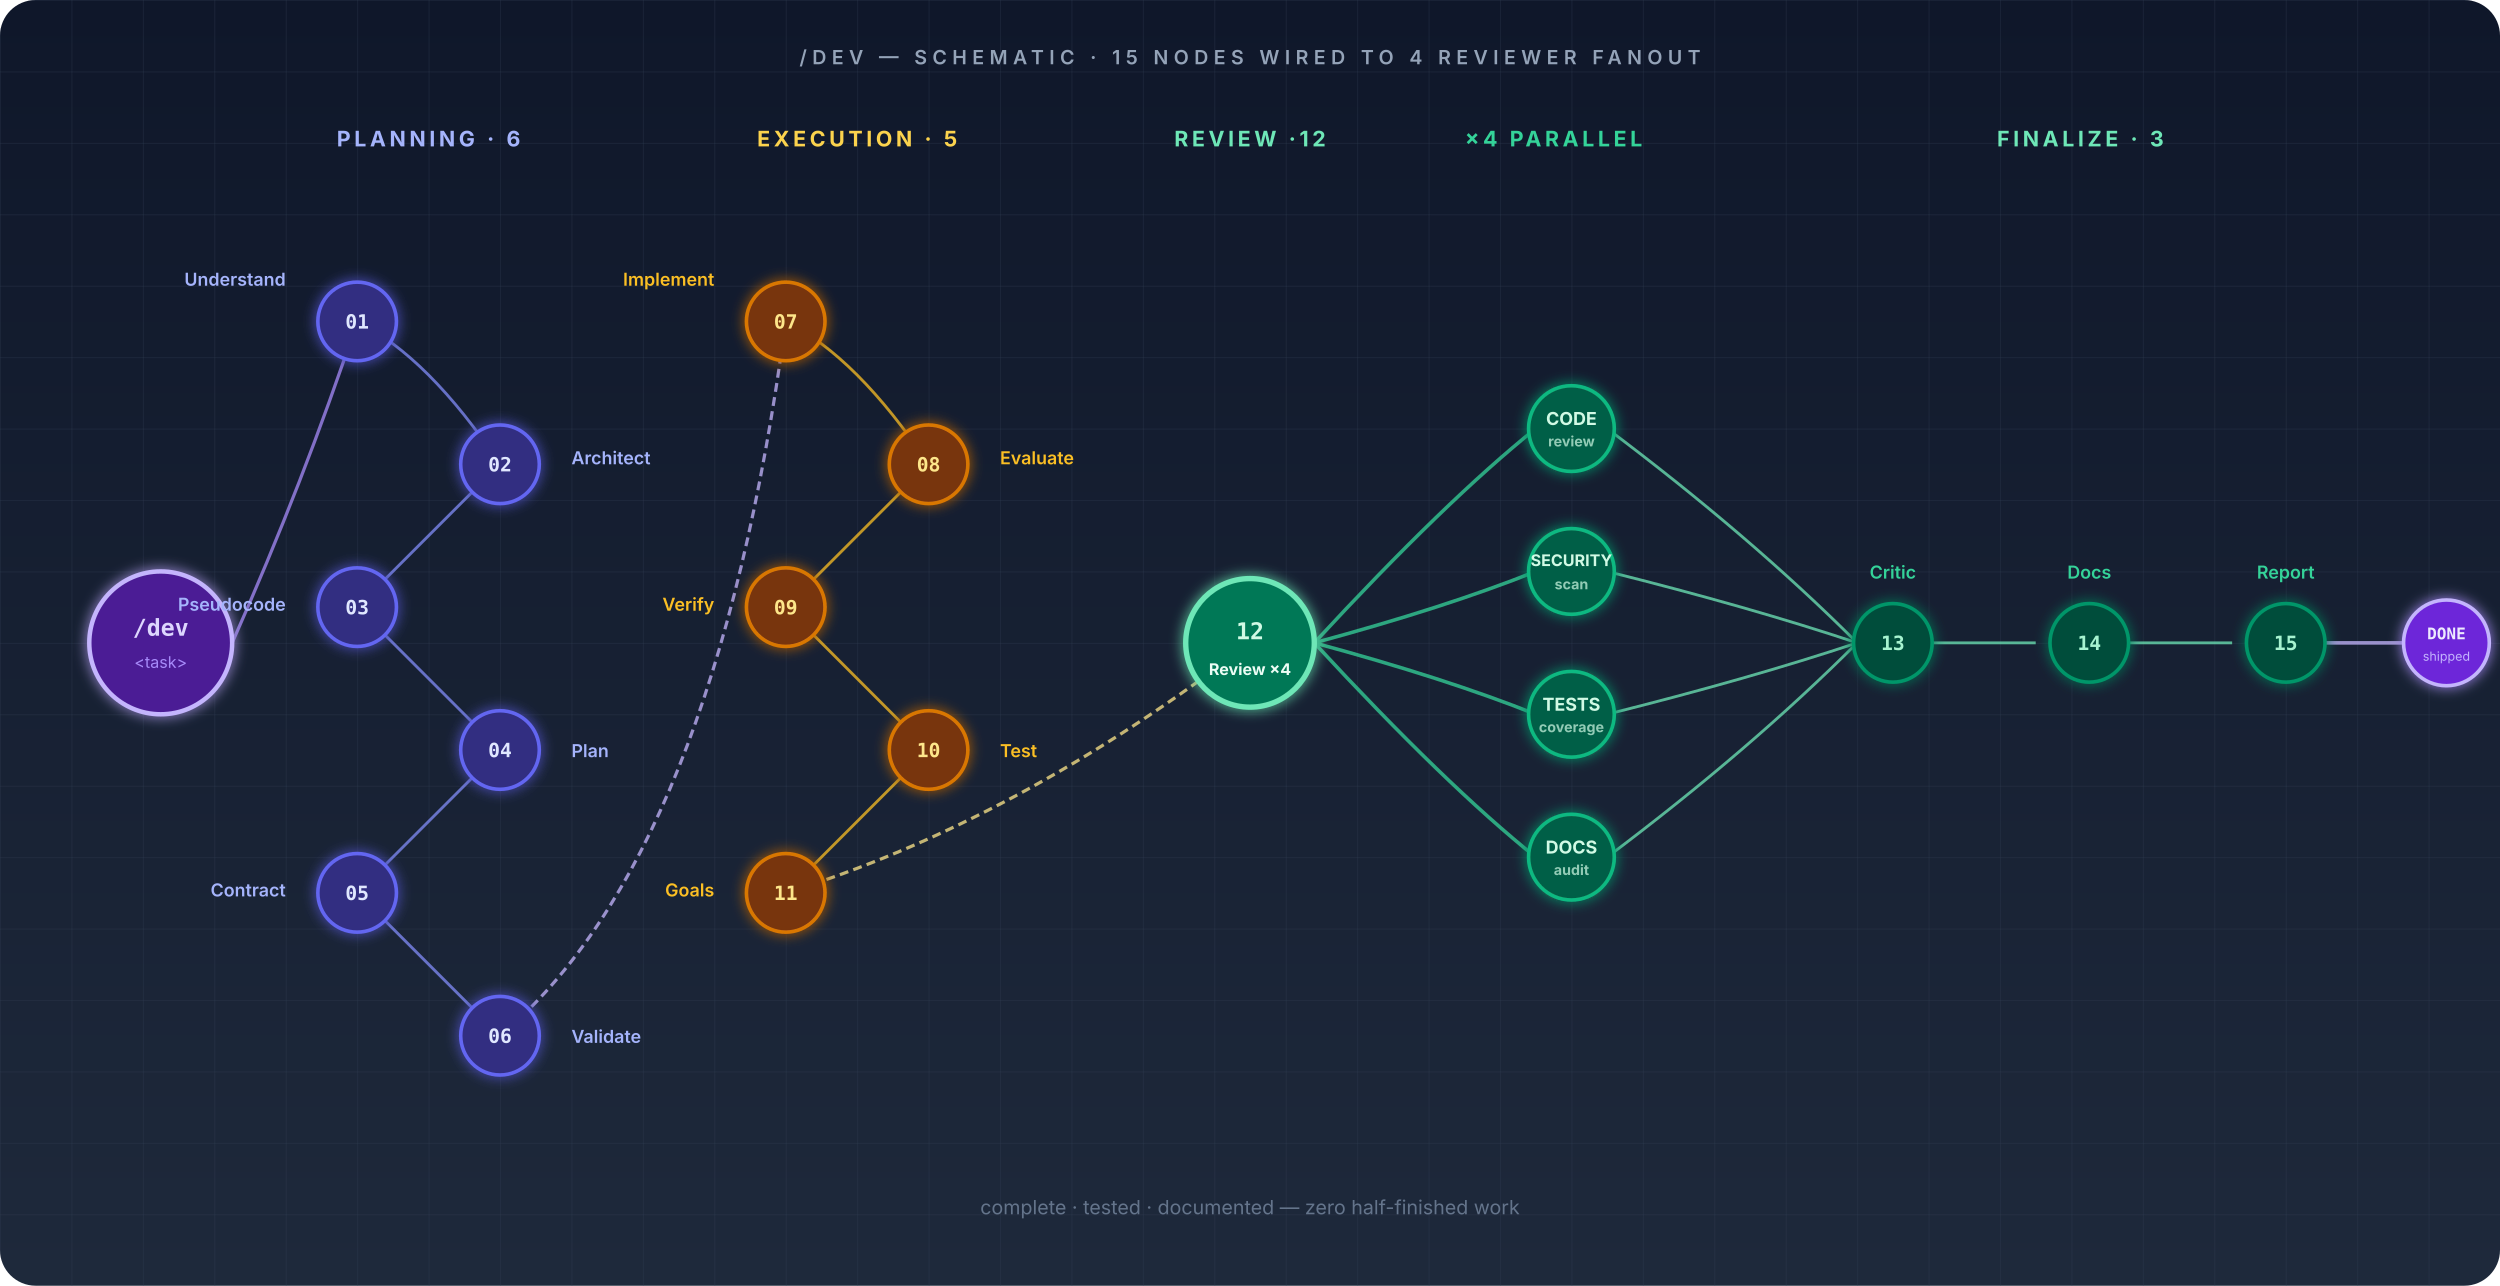
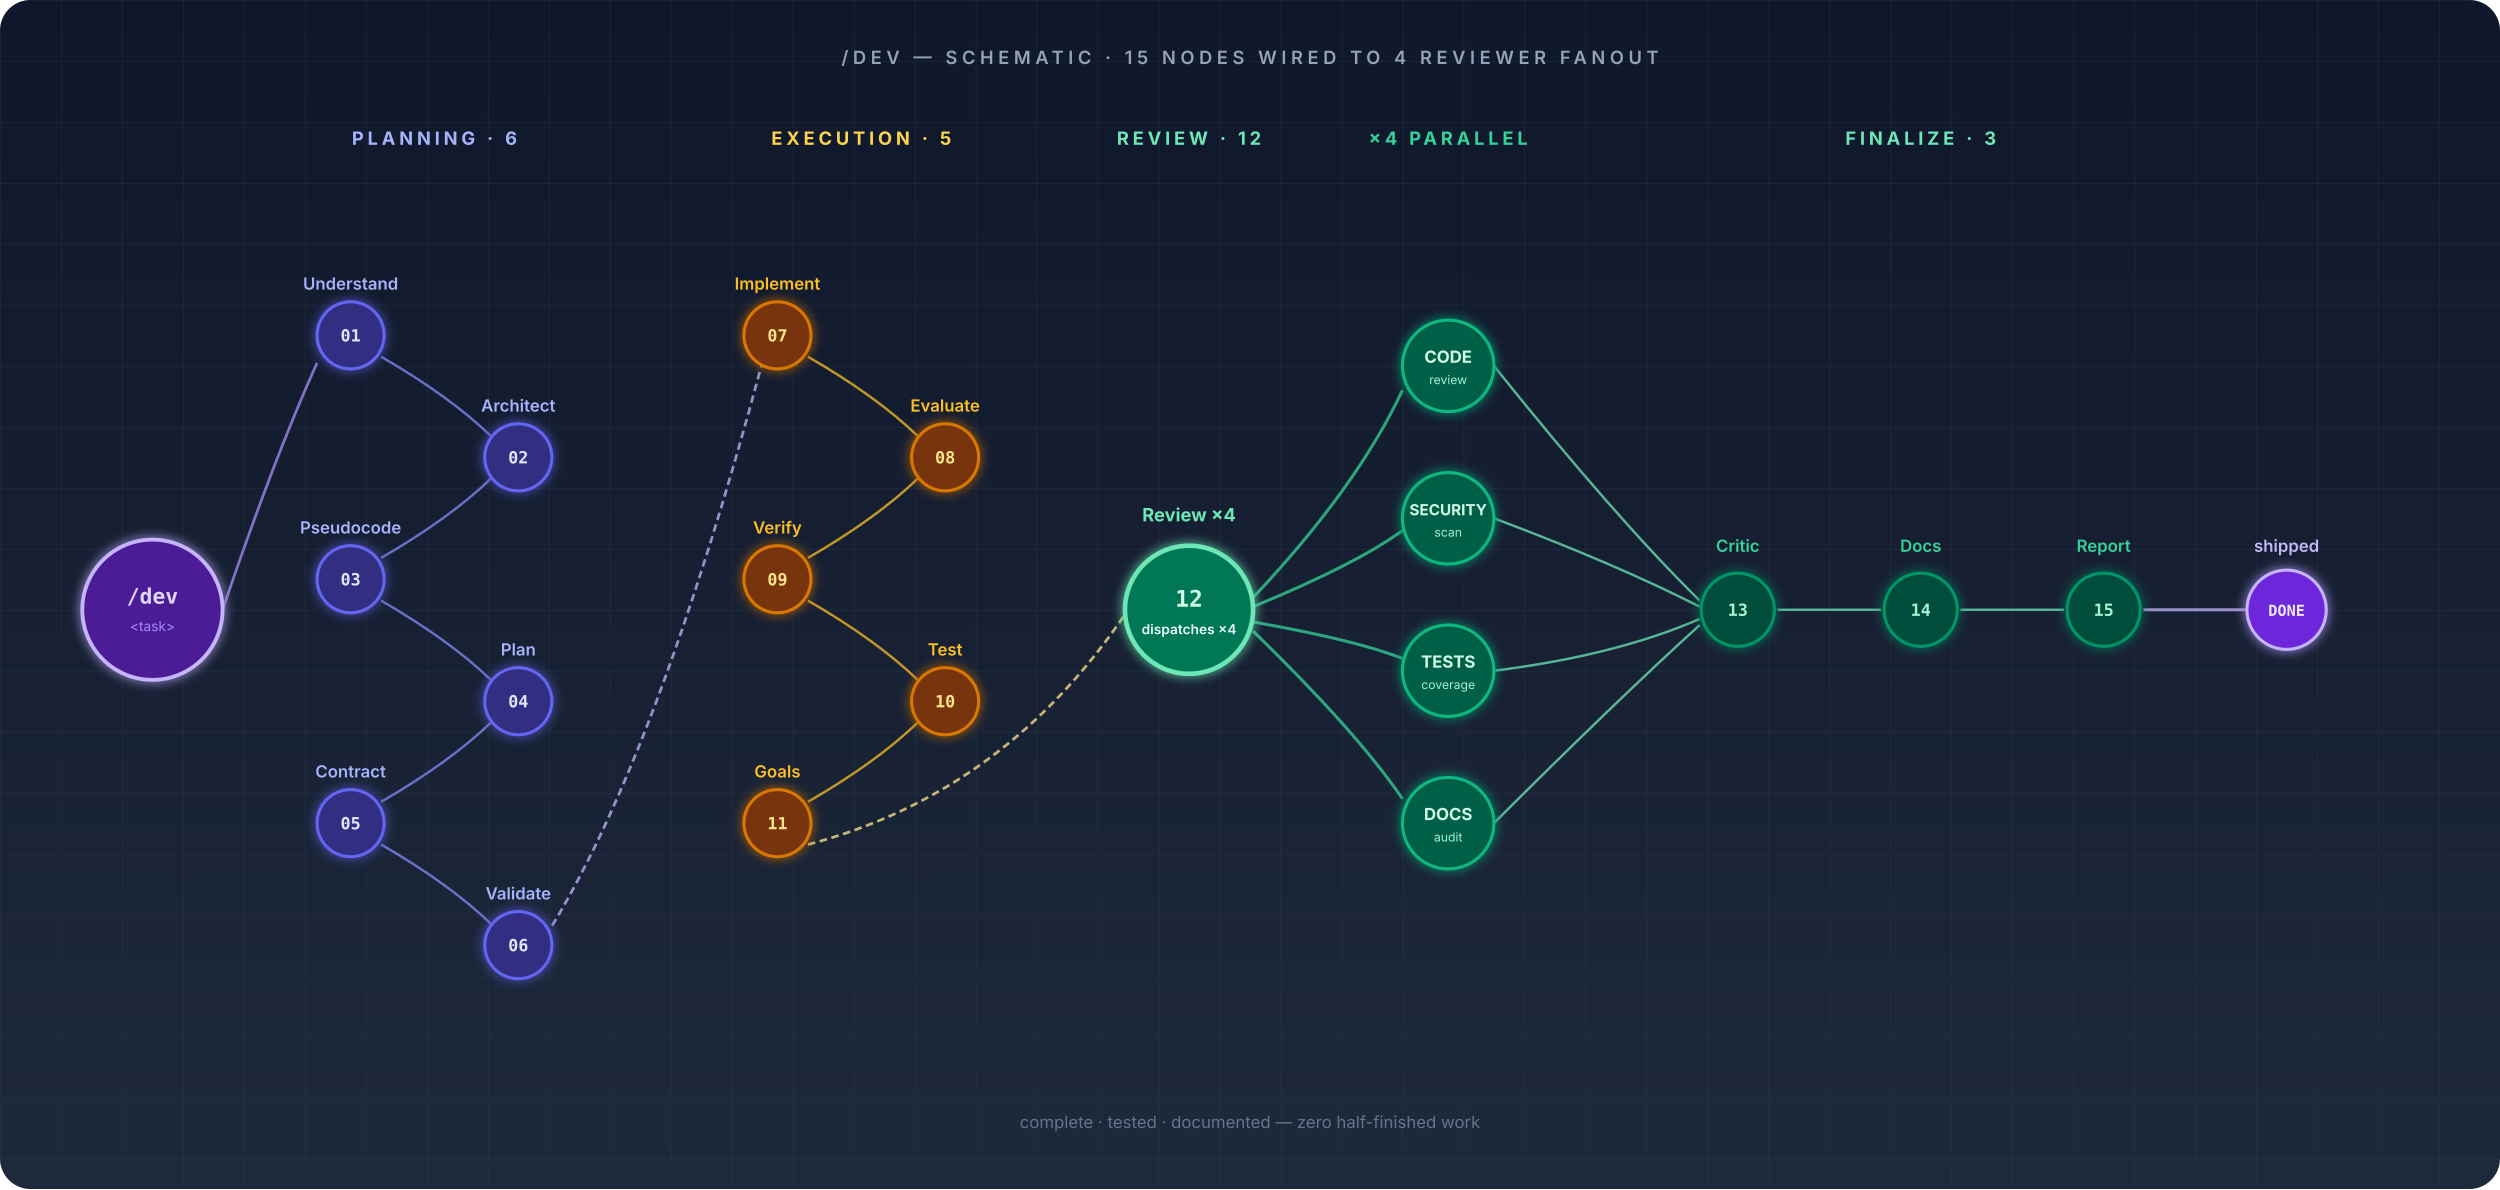
- <svg xmlns="http://www.w3.org/2000/svg" width="1400" height="720" viewBox="0 0 1400 720" role="img" aria-label="/dev node graph — sequential dataflow with 4-reviewer fanout, clean bezier edges">
+ <svg xmlns="http://www.w3.org/2000/svg" width="1640" height="780" viewBox="0 0 1640 780" role="img" aria-label="/dev node graph — sequential dataflow with 4-reviewer fanout, labels above each node">
  <defs>
    <filter id="glow" x="-50%" y="-50%" width="200%" height="200%">
      <feGaussianBlur stdDeviation="3.5" result="blur" />
      <feMerge>
        <feMergeNode in="blur" />
        <feMergeNode in="SourceGraphic" />
      </feMerge>
    </filter>
    <linearGradient id="bg" x1="0" y1="0" x2="0" y2="1">
      <stop offset="0%" stop-color="#0f172a" />
      <stop offset="100%" stop-color="#1e293b" />
    </linearGradient>
    <pattern id="grid" width="40" height="40" patternUnits="userSpaceOnUse">
      <path d="M 40 0 L 0 0 0 40" fill="none" stroke="#334155" stroke-width="0.3" />
    </pattern>
  </defs>
-   <rect width="1400" height="720" rx="20" fill="url(#bg)" />
-   <rect width="1400" height="720" rx="20" fill="url(#grid)" />
-   <text x="700" y="36" text-anchor="middle" font-family="-apple-system,sans-serif" font-size="11" font-weight="600" fill="#94a3b8" letter-spacing="3">/DEV — SCHEMATIC · 15 NODES WIRED TO 4 REVIEWER FANOUT</text>
-   <text x="240" y="82" text-anchor="middle" font-family="-apple-system,sans-serif" font-size="12" font-weight="700" fill="#a5b4fc" letter-spacing="2">PLANNING · 6</text>
-   <text x="480" y="82" text-anchor="middle" font-family="-apple-system,sans-serif" font-size="12" font-weight="700" fill="#fcd34d" letter-spacing="2">EXECUTION · 5</text>
-   <text x="700" y="82" text-anchor="middle" font-family="-apple-system,sans-serif" font-size="12" font-weight="700" fill="#6ee7b7" letter-spacing="2">REVIEW ·12</text>
-   <text x="870" y="82" text-anchor="middle" font-family="-apple-system,sans-serif" font-size="12" font-weight="700" fill="#34d399" letter-spacing="2">×4 PARALLEL</text>
-   <text x="1165" y="82" text-anchor="middle" font-family="-apple-system,sans-serif" font-size="12" font-weight="700" fill="#6ee7b7" letter-spacing="2">FINALIZE · 3</text>
+   <rect width="1640" height="780" rx="20" fill="url(#bg)" />
+   <rect width="1640" height="780" rx="20" fill="url(#grid)" />
+   <text x="820" y="42" text-anchor="middle" font-family="-apple-system,BlinkMacSystemFont,'Segoe UI',sans-serif" font-size="12" font-weight="600" fill="#94a3b8" letter-spacing="3">/DEV — SCHEMATIC · 15 NODES WIRED TO 4 REVIEWER FANOUT</text>
+   <text x="285" y="95" text-anchor="middle" font-family="-apple-system,sans-serif" font-size="12" font-weight="700" fill="#a5b4fc" letter-spacing="2.5">PLANNING · 6</text>
+   <text x="565" y="95" text-anchor="middle" font-family="-apple-system,sans-serif" font-size="12" font-weight="700" fill="#fcd34d" letter-spacing="2.5">EXECUTION · 5</text>
+   <text x="780" y="95" text-anchor="middle" font-family="-apple-system,sans-serif" font-size="12" font-weight="700" fill="#6ee7b7" letter-spacing="2.5">REVIEW · 12</text>
+   <text x="950" y="95" text-anchor="middle" font-family="-apple-system,sans-serif" font-size="12" font-weight="700" fill="#34d399" letter-spacing="2.5">×4 PARALLEL</text>
+   <text x="1260" y="95" text-anchor="middle" font-family="-apple-system,sans-serif" font-size="12" font-weight="700" fill="#6ee7b7" letter-spacing="2.5">FINALIZE · 3</text>
  <g fill="none" opacity="0.75">
-     <path d="M 130 360 Q 170 270 200 180" stroke="#a78bfa" stroke-width="1.8" />
+     <path d="M 146 400 Q 180 300 208 238" stroke="#a78bfa" stroke-width="1.8" />
    <g stroke="#818cf8" stroke-width="1.6">
-       <path d="M 200 180 Q 240 200 280 260" />
-       <path d="M 280 260 Q 240 300 200 340" />
-       <path d="M 200 340 Q 240 380 280 420" />
-       <path d="M 280 420 Q 240 460 200 500" />
-       <path d="M 200 500 Q 240 540 280 580" />
+       <path d="M 250 234 Q 295 260 322 286" />
+       <path d="M 322 314 Q 295 340 250 366" />
+       <path d="M 250 394 Q 295 420 322 446" />
+       <path d="M 322 474 Q 295 500 250 526" />
+       <path d="M 250 554 Q 295 580 322 606" />
    </g>
-     <path d="M 280 580 Q 400 480 440 180" stroke="#c4b5fd" stroke-width="1.8" stroke-dasharray="5,3" />
+     <path d="M 358 614 Q 430 500 500 238" stroke="#c4b5fd" stroke-width="1.8" stroke-dasharray="5,3" />
    <g stroke="#fbbf24" stroke-width="1.6">
-       <path d="M 440 180 Q 480 200 520 260" />
-       <path d="M 520 260 Q 480 300 440 340" />
-       <path d="M 440 340 Q 480 380 520 420" />
-       <path d="M 520 420 Q 480 460 440 500" />
+       <path d="M 530 234 Q 575 260 602 286" />
+       <path d="M 602 314 Q 575 340 530 366" />
+       <path d="M 530 394 Q 575 420 602 446" />
+       <path d="M 602 474 Q 575 500 530 526" />
    </g>
-     <path d="M 440 500 Q 570 460 700 360" stroke="#fde68a" stroke-width="1.8" stroke-dasharray="5,3" />
+     <path d="M 530 554 Q 660 520 740 400" stroke="#fde68a" stroke-width="1.8" stroke-dasharray="5,3" />
    <g stroke="#34d399" stroke-width="2">
-       <path d="M 736 360 Q 810 280 860 240" />
-       <path d="M 736 360 Q 810 340 860 320" />
-       <path d="M 736 360 Q 810 380 860 400" />
-       <path d="M 736 360 Q 810 440 860 480" />
+       <path d="M 822 392 Q 890 320 920 256" />
+       <path d="M 822 398 Q 890 370 920 348" />
+       <path d="M 822 408 Q 890 420 920 432" />
+       <path d="M 822 414 Q 890 480 920 524" />
    </g>
    <g stroke="#6ee7b7" stroke-width="1.6">
-       <path d="M 900 240 Q 980 300 1040 360" />
-       <path d="M 900 320 Q 980 340 1040 360" />
-       <path d="M 900 400 Q 980 380 1040 360" />
-       <path d="M 900 480 Q 980 420 1040 360" />
+       <path d="M 980 240 Q 1060 340 1115 394" />
+       <path d="M 980 340 Q 1060 370 1115 398" />
+       <path d="M 980 440 Q 1060 430 1115 406" />
+       <path d="M 980 540 Q 1060 460 1115 410" />
    </g>
    <g stroke="#6ee7b7" stroke-width="1.6">
-       <path d="M 1080 360 L 1140 360" />
-       <path d="M 1190 360 L 1250 360" />
+       <path d="M 1166 400 L 1234 400" />
+       <path d="M 1286 400 L 1354 400" />
    </g>
-     <path d="M 1300 360 Q 1345 360 1370 360" stroke="#c4b5fd" stroke-width="2" />
+     <path d="M 1406 400 Q 1450 400 1474 400" stroke="#c4b5fd" stroke-width="2" />
  </g>
-   <circle cx="90" cy="360" r="40" fill="#4c1d95" stroke="#c4b5fd" stroke-width="2.5" filter="url(#glow)" />
-   <text x="90" y="356" text-anchor="middle" font-family="'SF Mono',monospace" font-size="13" font-weight="700" fill="#ddd6fe">/dev</text>
-   <text x="90" y="374" text-anchor="middle" font-family="-apple-system,sans-serif" font-size="9" fill="#a78bfa">&lt;task&gt;</text>
-   <g font-family="'SF Mono',monospace" font-size="11" font-weight="700">
-     <circle cx="200" cy="180" r="22" fill="#312e81" stroke="#6366f1" stroke-width="2" filter="url(#glow)" />
-     <text x="200" y="184" text-anchor="middle" fill="#e0e7ff">01</text>
-     <text x="160" y="160" text-anchor="end" font-family="-apple-system,sans-serif" font-size="10" fill="#a5b4fc" font-weight="600">Understand</text>
-     <circle cx="280" cy="260" r="22" fill="#312e81" stroke="#6366f1" stroke-width="2" filter="url(#glow)" />
-     <text x="280" y="264" text-anchor="middle" fill="#e0e7ff">02</text>
-     <text x="320" y="260" font-family="-apple-system,sans-serif" font-size="10" fill="#a5b4fc" font-weight="600">Architect</text>
-     <circle cx="200" cy="340" r="22" fill="#312e81" stroke="#6366f1" stroke-width="2" filter="url(#glow)" />
-     <text x="200" y="344" text-anchor="middle" fill="#e0e7ff">03</text>
-     <text x="160" y="342" text-anchor="end" font-family="-apple-system,sans-serif" font-size="10" fill="#a5b4fc" font-weight="600">Pseudocode</text>
-     <circle cx="280" cy="420" r="22" fill="#312e81" stroke="#6366f1" stroke-width="2" filter="url(#glow)" />
-     <text x="280" y="424" text-anchor="middle" fill="#e0e7ff">04</text>
-     <text x="320" y="424" font-family="-apple-system,sans-serif" font-size="10" fill="#a5b4fc" font-weight="600">Plan</text>
-     <circle cx="200" cy="500" r="22" fill="#312e81" stroke="#6366f1" stroke-width="2" filter="url(#glow)" />
-     <text x="200" y="504" text-anchor="middle" fill="#e0e7ff">05</text>
-     <text x="160" y="502" text-anchor="end" font-family="-apple-system,sans-serif" font-size="10" fill="#a5b4fc" font-weight="600">Contract</text>
-     <circle cx="280" cy="580" r="22" fill="#312e81" stroke="#6366f1" stroke-width="2" filter="url(#glow)" />
-     <text x="280" y="584" text-anchor="middle" fill="#e0e7ff">06</text>
-     <text x="320" y="584" font-family="-apple-system,sans-serif" font-size="10" fill="#a5b4fc" font-weight="600">Validate</text>
+   <circle cx="100" cy="400" r="46" fill="#4c1d95" stroke="#c4b5fd" stroke-width="2.5" filter="url(#glow)" />
+   <text x="100" y="396" text-anchor="middle" font-family="'SF Mono',monospace" font-size="14" font-weight="700" fill="#ddd6fe">/dev</text>
+   <text x="100" y="414" text-anchor="middle" font-family="-apple-system,sans-serif" font-size="9" fill="#a78bfa">&lt;task&gt;</text>
+   <g font-family="-apple-system,sans-serif" font-size="11" font-weight="600" fill="#a5b4fc">
+     <text x="230" y="190" text-anchor="middle">Understand</text>
+     <text x="340" y="270" text-anchor="middle">Architect</text>
+     <text x="230" y="350" text-anchor="middle">Pseudocode</text>
+     <text x="340" y="430" text-anchor="middle">Plan</text>
+     <text x="230" y="510" text-anchor="middle">Contract</text>
+     <text x="340" y="590" text-anchor="middle">Validate</text>
  </g>
  <g font-family="'SF Mono',monospace" font-size="11" font-weight="700">
-     <circle cx="440" cy="180" r="22" fill="#78350f" stroke="#d97706" stroke-width="2" filter="url(#glow)" />
-     <text x="440" y="184" text-anchor="middle" fill="#fde68a">07</text>
-     <text x="400" y="160" text-anchor="end" font-family="-apple-system,sans-serif" font-size="10" fill="#fbbf24" font-weight="600">Implement</text>
-     <circle cx="520" cy="260" r="22" fill="#78350f" stroke="#d97706" stroke-width="2" filter="url(#glow)" />
-     <text x="520" y="264" text-anchor="middle" fill="#fde68a">08</text>
-     <text x="560" y="260" font-family="-apple-system,sans-serif" font-size="10" fill="#fbbf24" font-weight="600">Evaluate</text>
-     <circle cx="440" cy="340" r="22" fill="#78350f" stroke="#d97706" stroke-width="2" filter="url(#glow)" />
-     <text x="440" y="344" text-anchor="middle" fill="#fde68a">09</text>
-     <text x="400" y="342" text-anchor="end" font-family="-apple-system,sans-serif" font-size="10" fill="#fbbf24" font-weight="600">Verify</text>
-     <circle cx="520" cy="420" r="22" fill="#78350f" stroke="#d97706" stroke-width="2" filter="url(#glow)" />
-     <text x="520" y="424" text-anchor="middle" fill="#fde68a">10</text>
-     <text x="560" y="424" font-family="-apple-system,sans-serif" font-size="10" fill="#fbbf24" font-weight="600">Test</text>
-     <circle cx="440" cy="500" r="22" fill="#78350f" stroke="#d97706" stroke-width="2" filter="url(#glow)" />
-     <text x="440" y="504" text-anchor="middle" fill="#fde68a">11</text>
-     <text x="400" y="502" text-anchor="end" font-family="-apple-system,sans-serif" font-size="10" fill="#fbbf24" font-weight="600">Goals</text>
+     <circle cx="230" cy="220" r="22" fill="#312e81" stroke="#6366f1" stroke-width="2" filter="url(#glow)" />
+     <text x="230" y="224" text-anchor="middle" fill="#e0e7ff">01</text>
+     <circle cx="340" cy="300" r="22" fill="#312e81" stroke="#6366f1" stroke-width="2" filter="url(#glow)" />
+     <text x="340" y="304" text-anchor="middle" fill="#e0e7ff">02</text>
+     <circle cx="230" cy="380" r="22" fill="#312e81" stroke="#6366f1" stroke-width="2" filter="url(#glow)" />
+     <text x="230" y="384" text-anchor="middle" fill="#e0e7ff">03</text>
+     <circle cx="340" cy="460" r="22" fill="#312e81" stroke="#6366f1" stroke-width="2" filter="url(#glow)" />
+     <text x="340" y="464" text-anchor="middle" fill="#e0e7ff">04</text>
+     <circle cx="230" cy="540" r="22" fill="#312e81" stroke="#6366f1" stroke-width="2" filter="url(#glow)" />
+     <text x="230" y="544" text-anchor="middle" fill="#e0e7ff">05</text>
+     <circle cx="340" cy="620" r="22" fill="#312e81" stroke="#6366f1" stroke-width="2" filter="url(#glow)" />
+     <text x="340" y="624" text-anchor="middle" fill="#e0e7ff">06</text>
  </g>
-   <circle cx="700" cy="360" r="36" fill="#047857" stroke="#6ee7b7" stroke-width="3" filter="url(#glow)" />
-   <text x="700" y="358" text-anchor="middle" font-family="'SF Mono',monospace" font-size="13" font-weight="700" fill="#d1fae5">12</text>
-   <text x="700" y="378" text-anchor="middle" font-family="-apple-system,sans-serif" font-size="9" fill="#ecfdf5" font-weight="700">Review ×4</text>
-   <g font-family="-apple-system,sans-serif" font-size="10" font-weight="700" fill="#d1fae5">
-     <circle cx="880" cy="240" r="24" fill="#065f46" stroke="#10b981" stroke-width="2" filter="url(#glow)" />
-     <text x="880" y="238" text-anchor="middle" font-size="10">CODE</text>
-     <text x="880" y="250" text-anchor="middle" font-size="8" opacity="0.7">review</text>
-     <circle cx="880" cy="320" r="24" fill="#065f46" stroke="#10b981" stroke-width="2" filter="url(#glow)" />
-     <text x="880" y="317" text-anchor="middle" font-size="9">SECURITY</text>
-     <text x="880" y="330" text-anchor="middle" font-size="8" opacity="0.7">scan</text>
-     <circle cx="880" cy="400" r="24" fill="#065f46" stroke="#10b981" stroke-width="2" filter="url(#glow)" />
-     <text x="880" y="398" text-anchor="middle" font-size="10">TESTS</text>
-     <text x="880" y="410" text-anchor="middle" font-size="8" opacity="0.7">coverage</text>
-     <circle cx="880" cy="480" r="24" fill="#065f46" stroke="#10b981" stroke-width="2" filter="url(#glow)" />
-     <text x="880" y="478" text-anchor="middle" font-size="10">DOCS</text>
-     <text x="880" y="490" text-anchor="middle" font-size="8" opacity="0.7">audit</text>
+   <g font-family="-apple-system,sans-serif" font-size="11" font-weight="600" fill="#fbbf24">
+     <text x="510" y="190" text-anchor="middle">Implement</text>
+     <text x="620" y="270" text-anchor="middle">Evaluate</text>
+     <text x="510" y="350" text-anchor="middle">Verify</text>
+     <text x="620" y="430" text-anchor="middle">Test</text>
+     <text x="510" y="510" text-anchor="middle">Goals</text>
  </g>
  <g font-family="'SF Mono',monospace" font-size="11" font-weight="700">
-     <circle cx="1060" cy="360" r="22" fill="#064e3b" stroke="#059669" stroke-width="2" filter="url(#glow)" />
-     <text x="1060" y="364" text-anchor="middle" fill="#a7f3d0">13</text>
-     <text x="1060" y="324" text-anchor="middle" font-family="-apple-system,sans-serif" font-size="10" fill="#34d399" font-weight="600">Critic</text>
-     <circle cx="1170" cy="360" r="22" fill="#064e3b" stroke="#059669" stroke-width="2" filter="url(#glow)" />
-     <text x="1170" y="364" text-anchor="middle" fill="#a7f3d0">14</text>
-     <text x="1170" y="324" text-anchor="middle" font-family="-apple-system,sans-serif" font-size="10" fill="#34d399" font-weight="600">Docs</text>
-     <circle cx="1280" cy="360" r="22" fill="#064e3b" stroke="#059669" stroke-width="2" filter="url(#glow)" />
-     <text x="1280" y="364" text-anchor="middle" fill="#a7f3d0">15</text>
-     <text x="1280" y="324" text-anchor="middle" font-family="-apple-system,sans-serif" font-size="10" fill="#34d399" font-weight="600">Report</text>
+     <circle cx="510" cy="220" r="22" fill="#78350f" stroke="#d97706" stroke-width="2" filter="url(#glow)" />
+     <text x="510" y="224" text-anchor="middle" fill="#fde68a">07</text>
+     <circle cx="620" cy="300" r="22" fill="#78350f" stroke="#d97706" stroke-width="2" filter="url(#glow)" />
+     <text x="620" y="304" text-anchor="middle" fill="#fde68a">08</text>
+     <circle cx="510" cy="380" r="22" fill="#78350f" stroke="#d97706" stroke-width="2" filter="url(#glow)" />
+     <text x="510" y="384" text-anchor="middle" fill="#fde68a">09</text>
+     <circle cx="620" cy="460" r="22" fill="#78350f" stroke="#d97706" stroke-width="2" filter="url(#glow)" />
+     <text x="620" y="464" text-anchor="middle" fill="#fde68a">10</text>
+     <circle cx="510" cy="540" r="22" fill="#78350f" stroke="#d97706" stroke-width="2" filter="url(#glow)" />
+     <text x="510" y="544" text-anchor="middle" fill="#fde68a">11</text>
  </g>
-   <circle cx="1370" cy="360" r="24" fill="#6d28d9" stroke="#c4b5fd" stroke-width="2" filter="url(#glow)" />
-   <text x="1370" y="358" text-anchor="middle" font-family="'SF Mono',monospace" font-size="9" font-weight="700" fill="#ede9fe">DONE</text>
-   <text x="1370" y="370" text-anchor="middle" font-family="-apple-system,sans-serif" font-size="7" fill="#c4b5fd">shipped</text>
-   <text x="700" y="680" text-anchor="middle" font-family="-apple-system,sans-serif" font-size="11" fill="#64748b">complete · tested · documented — zero half-finished work</text>
+   <text x="780" y="342" text-anchor="middle" font-family="-apple-system,sans-serif" font-size="12" font-weight="700" fill="#6ee7b7">Review ×4</text>
+   <circle cx="780" cy="400" r="42" fill="#047857" stroke="#6ee7b7" stroke-width="3" filter="url(#glow)" />
+   <text x="780" y="398" text-anchor="middle" font-family="'SF Mono',monospace" font-size="15" font-weight="700" fill="#d1fae5">12</text>
+   <text x="780" y="416" text-anchor="middle" font-family="-apple-system,sans-serif" font-size="9" fill="#ecfdf5" font-weight="600">dispatches ×4</text>
+   <g>
+     <circle cx="950" cy="240" r="30" fill="#065f46" stroke="#10b981" stroke-width="2" filter="url(#glow)" />
+     <text x="950" y="238" text-anchor="middle" font-family="-apple-system,sans-serif" font-size="11" font-weight="700" fill="#d1fae5">CODE</text>
+     <text x="950" y="252" text-anchor="middle" font-family="-apple-system,sans-serif" font-size="8" fill="#a7f3d0">review</text>
+     <circle cx="950" cy="340" r="30" fill="#065f46" stroke="#10b981" stroke-width="2" filter="url(#glow)" />
+     <text x="950" y="338" text-anchor="middle" font-family="-apple-system,sans-serif" font-size="10" font-weight="700" fill="#d1fae5">SECURITY</text>
+     <text x="950" y="352" text-anchor="middle" font-family="-apple-system,sans-serif" font-size="8" fill="#a7f3d0">scan</text>
+     <circle cx="950" cy="440" r="30" fill="#065f46" stroke="#10b981" stroke-width="2" filter="url(#glow)" />
+     <text x="950" y="438" text-anchor="middle" font-family="-apple-system,sans-serif" font-size="11" font-weight="700" fill="#d1fae5">TESTS</text>
+     <text x="950" y="452" text-anchor="middle" font-family="-apple-system,sans-serif" font-size="8" fill="#a7f3d0">coverage</text>
+     <circle cx="950" cy="540" r="30" fill="#065f46" stroke="#10b981" stroke-width="2" filter="url(#glow)" />
+     <text x="950" y="538" text-anchor="middle" font-family="-apple-system,sans-serif" font-size="11" font-weight="700" fill="#d1fae5">DOCS</text>
+     <text x="950" y="552" text-anchor="middle" font-family="-apple-system,sans-serif" font-size="8" fill="#a7f3d0">audit</text>
+   </g>
+   <g font-family="-apple-system,sans-serif" font-size="11" font-weight="600" fill="#34d399">
+     <text x="1140" y="362" text-anchor="middle">Critic</text>
+     <text x="1260" y="362" text-anchor="middle">Docs</text>
+     <text x="1380" y="362" text-anchor="middle">Report</text>
+   </g>
+   <g font-family="'SF Mono',monospace" font-size="11" font-weight="700">
+     <circle cx="1140" cy="400" r="24" fill="#064e3b" stroke="#059669" stroke-width="2" filter="url(#glow)" />
+     <text x="1140" y="404" text-anchor="middle" fill="#a7f3d0">13</text>
+     <circle cx="1260" cy="400" r="24" fill="#064e3b" stroke="#059669" stroke-width="2" filter="url(#glow)" />
+     <text x="1260" y="404" text-anchor="middle" fill="#a7f3d0">14</text>
+     <circle cx="1380" cy="400" r="24" fill="#064e3b" stroke="#059669" stroke-width="2" filter="url(#glow)" />
+     <text x="1380" y="404" text-anchor="middle" fill="#a7f3d0">15</text>
+   </g>
+   <text x="1500" y="362" text-anchor="middle" font-family="-apple-system,sans-serif" font-size="11" font-weight="600" fill="#c4b5fd">shipped</text>
+   <circle cx="1500" cy="400" r="26" fill="#6d28d9" stroke="#c4b5fd" stroke-width="2" filter="url(#glow)" />
+   <text x="1500" y="404" text-anchor="middle" font-family="'SF Mono',monospace" font-size="10" font-weight="700" fill="#ede9fe">DONE</text>
+   <text x="820" y="740" text-anchor="middle" font-family="-apple-system,sans-serif" font-size="11" fill="#64748b">complete · tested · documented — zero half-finished work</text>
</svg>
